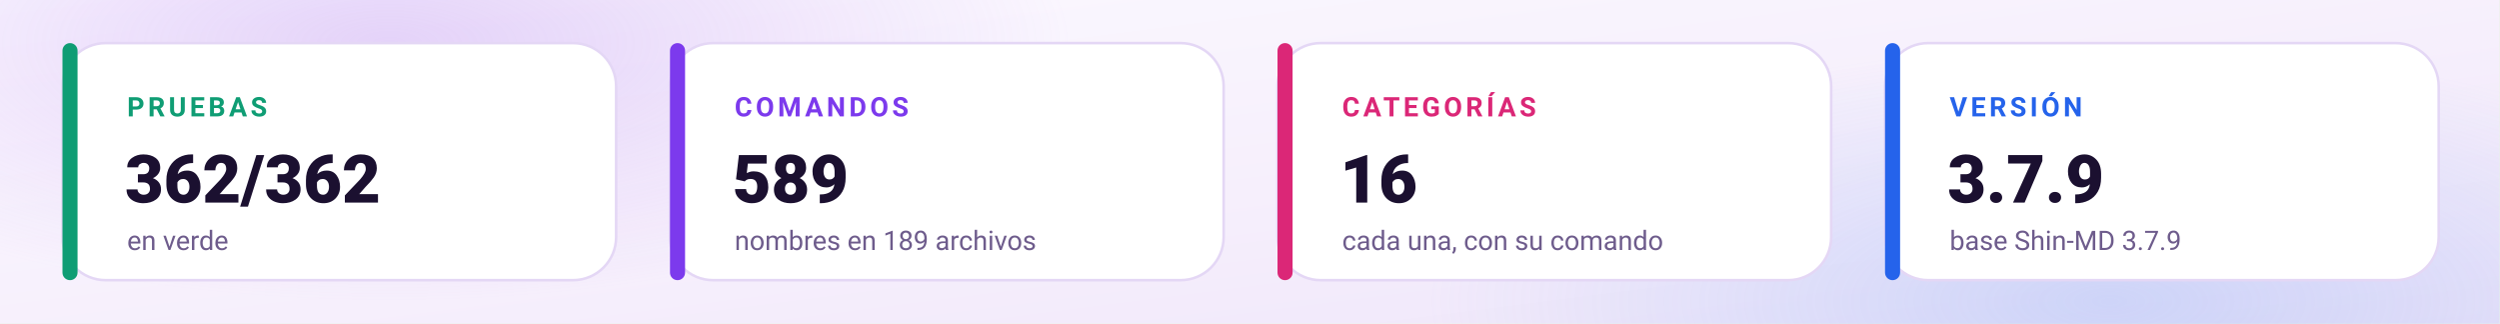
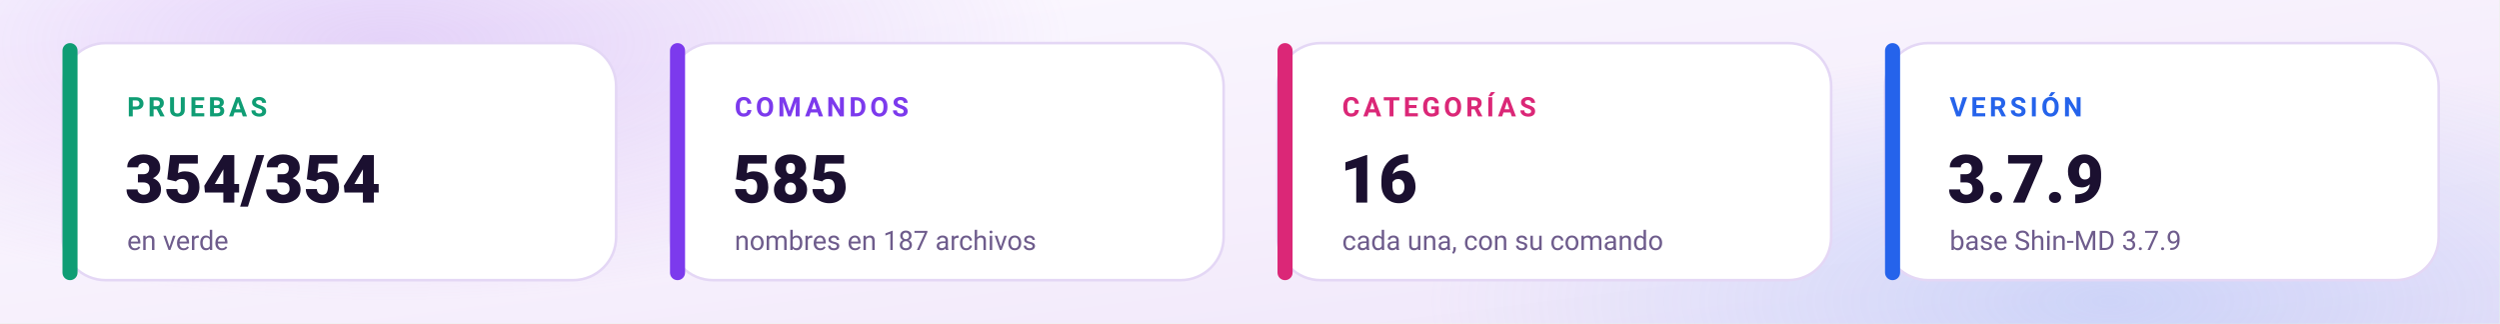
- <svg xmlns="http://www.w3.org/2000/svg" viewBox="0 0 1160 150" width="1160" height="150" role="img" aria-label="Cifras reales de Ado-Bot: 362 pruebas, 589 nombres de comando, 16 categorías, versión 3.7.9">
+ <svg xmlns="http://www.w3.org/2000/svg" viewBox="0 0 1160 150" width="1160" height="150" role="img" aria-label="Cifras reales de Ado-Bot: 354 pruebas, 585 nombres de comando, 16 categorías, versión 3.7.9">
  <defs>
    <style>
@keyframes vaiven { 0% { transform: translateX(-620px) } 100% { transform: translateX(1500px) } }
@keyframes respirar { 0%,100% { opacity: .45 } 50% { opacity: .8 } }
@keyframes latir { 0%,100% { opacity: .25; transform: scale(1) } 50% { opacity: .7; transform: scale(1.35) } }
@keyframes recorrer { 0% { transform: translateX(-320px) } 100% { transform: translateX(1240px) } }
.brillo { animation: vaiven 11s linear infinite; }
.halo { animation: respirar 9s ease-in-out infinite; }
.punto { animation: latir 5s ease-in-out infinite; transform-origin: center; }
.destello { animation: recorrer 7s ease-in-out infinite; }
@media (prefers-reduced-motion: reduce) {
  .brillo, .halo, .punto, .destello { animation: none }
}</style>
    <linearGradient id="fondo" x1="0" y1="0" x2="1" y2="1">
      <stop offset="0" stop-color="#FCFAFF" />
      <stop offset=".55" stop-color="#F6EFFC" />
      <stop offset="1" stop-color="#EDE4F9" />
    </linearGradient>
    <radialGradient id="haloA" cx="0.5" cy="0.5" r="0.5">
      <stop offset="0" stop-color="#B98BF0" stop-opacity=".34" />
      <stop offset="1" stop-color="#B98BF0" stop-opacity="0" />
    </radialGradient>
    <radialGradient id="haloB" cx="0.5" cy="0.5" r="0.5">
      <stop offset="0" stop-color="#7FA8F5" stop-opacity=".3" />
      <stop offset="1" stop-color="#7FA8F5" stop-opacity="0" />
    </radialGradient>
    <linearGradient id="tinta" x1="0" y1="0" x2="1" y2="0">
      <stop offset="0" stop-color="#1B1030" />
      <stop offset="1" stop-color="#7C3AED" />
    </linearGradient>
    <linearGradient id="lineaFina" x1="0" y1="0" x2="1" y2="0">
      <stop offset="0" stop-color="#E7DCF6" stop-opacity="0" />
      <stop offset=".5" stop-color="#E7DCF6" />
      <stop offset="1" stop-color="#E7DCF6" stop-opacity="0" />
    </linearGradient>
    <linearGradient id="velo" x1="0" y1="0" x2="1" y2="0">
      <stop offset="0" stop-color="#FFFFFF" stop-opacity="0" />
      <stop offset=".5" stop-color="#FFFFFF" stop-opacity=".1" />
      <stop offset="1" stop-color="#FFFFFF" stop-opacity="0" />
    </linearGradient>
    <pattern id="trama" width="26" height="26" patternUnits="userSpaceOnUse">
      <circle cx="1.6" cy="1.6" r="1.6" fill="#6E5C8C" opacity=".3" />
    </pattern>
  </defs>
  <rect width="1160" height="150" fill="url(#fondo)" />
  <ellipse class="halo" cx="180" cy="20" rx="320" ry="120" fill="url(#haloA)" />
  <ellipse class="halo" cx="980" cy="140" rx="320" ry="120" fill="url(#haloB)" />
  <g>
    <rect x="29" y="20" width="257" height="110" rx="20" fill="#FFFFFF" stroke="#E4D7F5" stroke-width="1.2" />
    <rect x="29" y="20" width="7" height="110" rx="3.5" fill="#0F9D74" />
    <text x="59" y="54" font-family="-apple-system, BlinkMacSystemFont, &quot;SF Pro Display&quot;, &quot;Segoe UI&quot;, Roboto, Helvetica, Arial, sans-serif" font-size="12.5" font-weight="700" letter-spacing="1.6" fill="#0F9D74">PRUEBAS</text>
-     <text x="58" y="94" font-family="-apple-system, BlinkMacSystemFont, &quot;SF Pro Display&quot;, &quot;Segoe UI&quot;, Roboto, Helvetica, Arial, sans-serif" font-size="31" font-weight="800" fill="#1B1030">362/362</text>
+     <text x="58" y="94" font-family="-apple-system, BlinkMacSystemFont, &quot;SF Pro Display&quot;, &quot;Segoe UI&quot;, Roboto, Helvetica, Arial, sans-serif" font-size="31" font-weight="800" fill="#1B1030">354/354</text>
    <text x="59" y="116" font-family="-apple-system, BlinkMacSystemFont, &quot;SF Pro Display&quot;, &quot;Segoe UI&quot;, Roboto, Helvetica, Arial, sans-serif" font-size="12.5" fill="#6E5C8C">en verde</text>
  </g>
  <g>
    <rect x="311" y="20" width="257" height="110" rx="20" fill="#FFFFFF" stroke="#E4D7F5" stroke-width="1.2" />
    <rect x="311" y="20" width="7" height="110" rx="3.5" fill="#7C3AED" />
    <text x="341" y="54" font-family="-apple-system, BlinkMacSystemFont, &quot;SF Pro Display&quot;, &quot;Segoe UI&quot;, Roboto, Helvetica, Arial, sans-serif" font-size="12.5" font-weight="700" letter-spacing="1.6" fill="#7C3AED">COMANDOS</text>
-     <text x="340" y="94" font-family="-apple-system, BlinkMacSystemFont, &quot;SF Pro Display&quot;, &quot;Segoe UI&quot;, Roboto, Helvetica, Arial, sans-serif" font-size="31" font-weight="800" fill="#1B1030">589</text>
-     <text x="341" y="116" font-family="-apple-system, BlinkMacSystemFont, &quot;SF Pro Display&quot;, &quot;Segoe UI&quot;, Roboto, Helvetica, Arial, sans-serif" font-size="12.5" fill="#6E5C8C">nombres en 189 archivos</text>
+     <text x="340" y="94" font-family="-apple-system, BlinkMacSystemFont, &quot;SF Pro Display&quot;, &quot;Segoe UI&quot;, Roboto, Helvetica, Arial, sans-serif" font-size="31" font-weight="800" fill="#1B1030">585</text>
+     <text x="341" y="116" font-family="-apple-system, BlinkMacSystemFont, &quot;SF Pro Display&quot;, &quot;Segoe UI&quot;, Roboto, Helvetica, Arial, sans-serif" font-size="12.5" fill="#6E5C8C">nombres en 187 archivos</text>
  </g>
  <g>
    <rect x="593" y="20" width="257" height="110" rx="20" fill="#FFFFFF" stroke="#E4D7F5" stroke-width="1.2" />
    <rect x="593" y="20" width="7" height="110" rx="3.5" fill="#DB2777" />
    <text x="623" y="54" font-family="-apple-system, BlinkMacSystemFont, &quot;SF Pro Display&quot;, &quot;Segoe UI&quot;, Roboto, Helvetica, Arial, sans-serif" font-size="12.5" font-weight="700" letter-spacing="1.6" fill="#DB2777">CATEGORÍAS</text>
    <text x="622" y="94" font-family="-apple-system, BlinkMacSystemFont, &quot;SF Pro Display&quot;, &quot;Segoe UI&quot;, Roboto, Helvetica, Arial, sans-serif" font-size="31" font-weight="800" fill="#1B1030">16</text>
    <text x="623" y="116" font-family="-apple-system, BlinkMacSystemFont, &quot;SF Pro Display&quot;, &quot;Segoe UI&quot;, Roboto, Helvetica, Arial, sans-serif" font-size="12.5" fill="#6E5C8C">cada una, con su comando</text>
  </g>
  <g>
    <rect x="875" y="20" width="257" height="110" rx="20" fill="#FFFFFF" stroke="#E4D7F5" stroke-width="1.2" />
    <rect x="875" y="20" width="7" height="110" rx="3.5" fill="#2563EB" />
    <text x="905" y="54" font-family="-apple-system, BlinkMacSystemFont, &quot;SF Pro Display&quot;, &quot;Segoe UI&quot;, Roboto, Helvetica, Arial, sans-serif" font-size="12.5" font-weight="700" letter-spacing="1.6" fill="#2563EB">VERSIÓN</text>
    <text x="904" y="94" font-family="-apple-system, BlinkMacSystemFont, &quot;SF Pro Display&quot;, &quot;Segoe UI&quot;, Roboto, Helvetica, Arial, sans-serif" font-size="31" font-weight="800" fill="#1B1030">3.7.9</text>
    <text x="905" y="116" font-family="-apple-system, BlinkMacSystemFont, &quot;SF Pro Display&quot;, &quot;Segoe UI&quot;, Roboto, Helvetica, Arial, sans-serif" font-size="12.5" fill="#6E5C8C">base Shin-MD 3.7.9</text>
  </g>
</svg>
